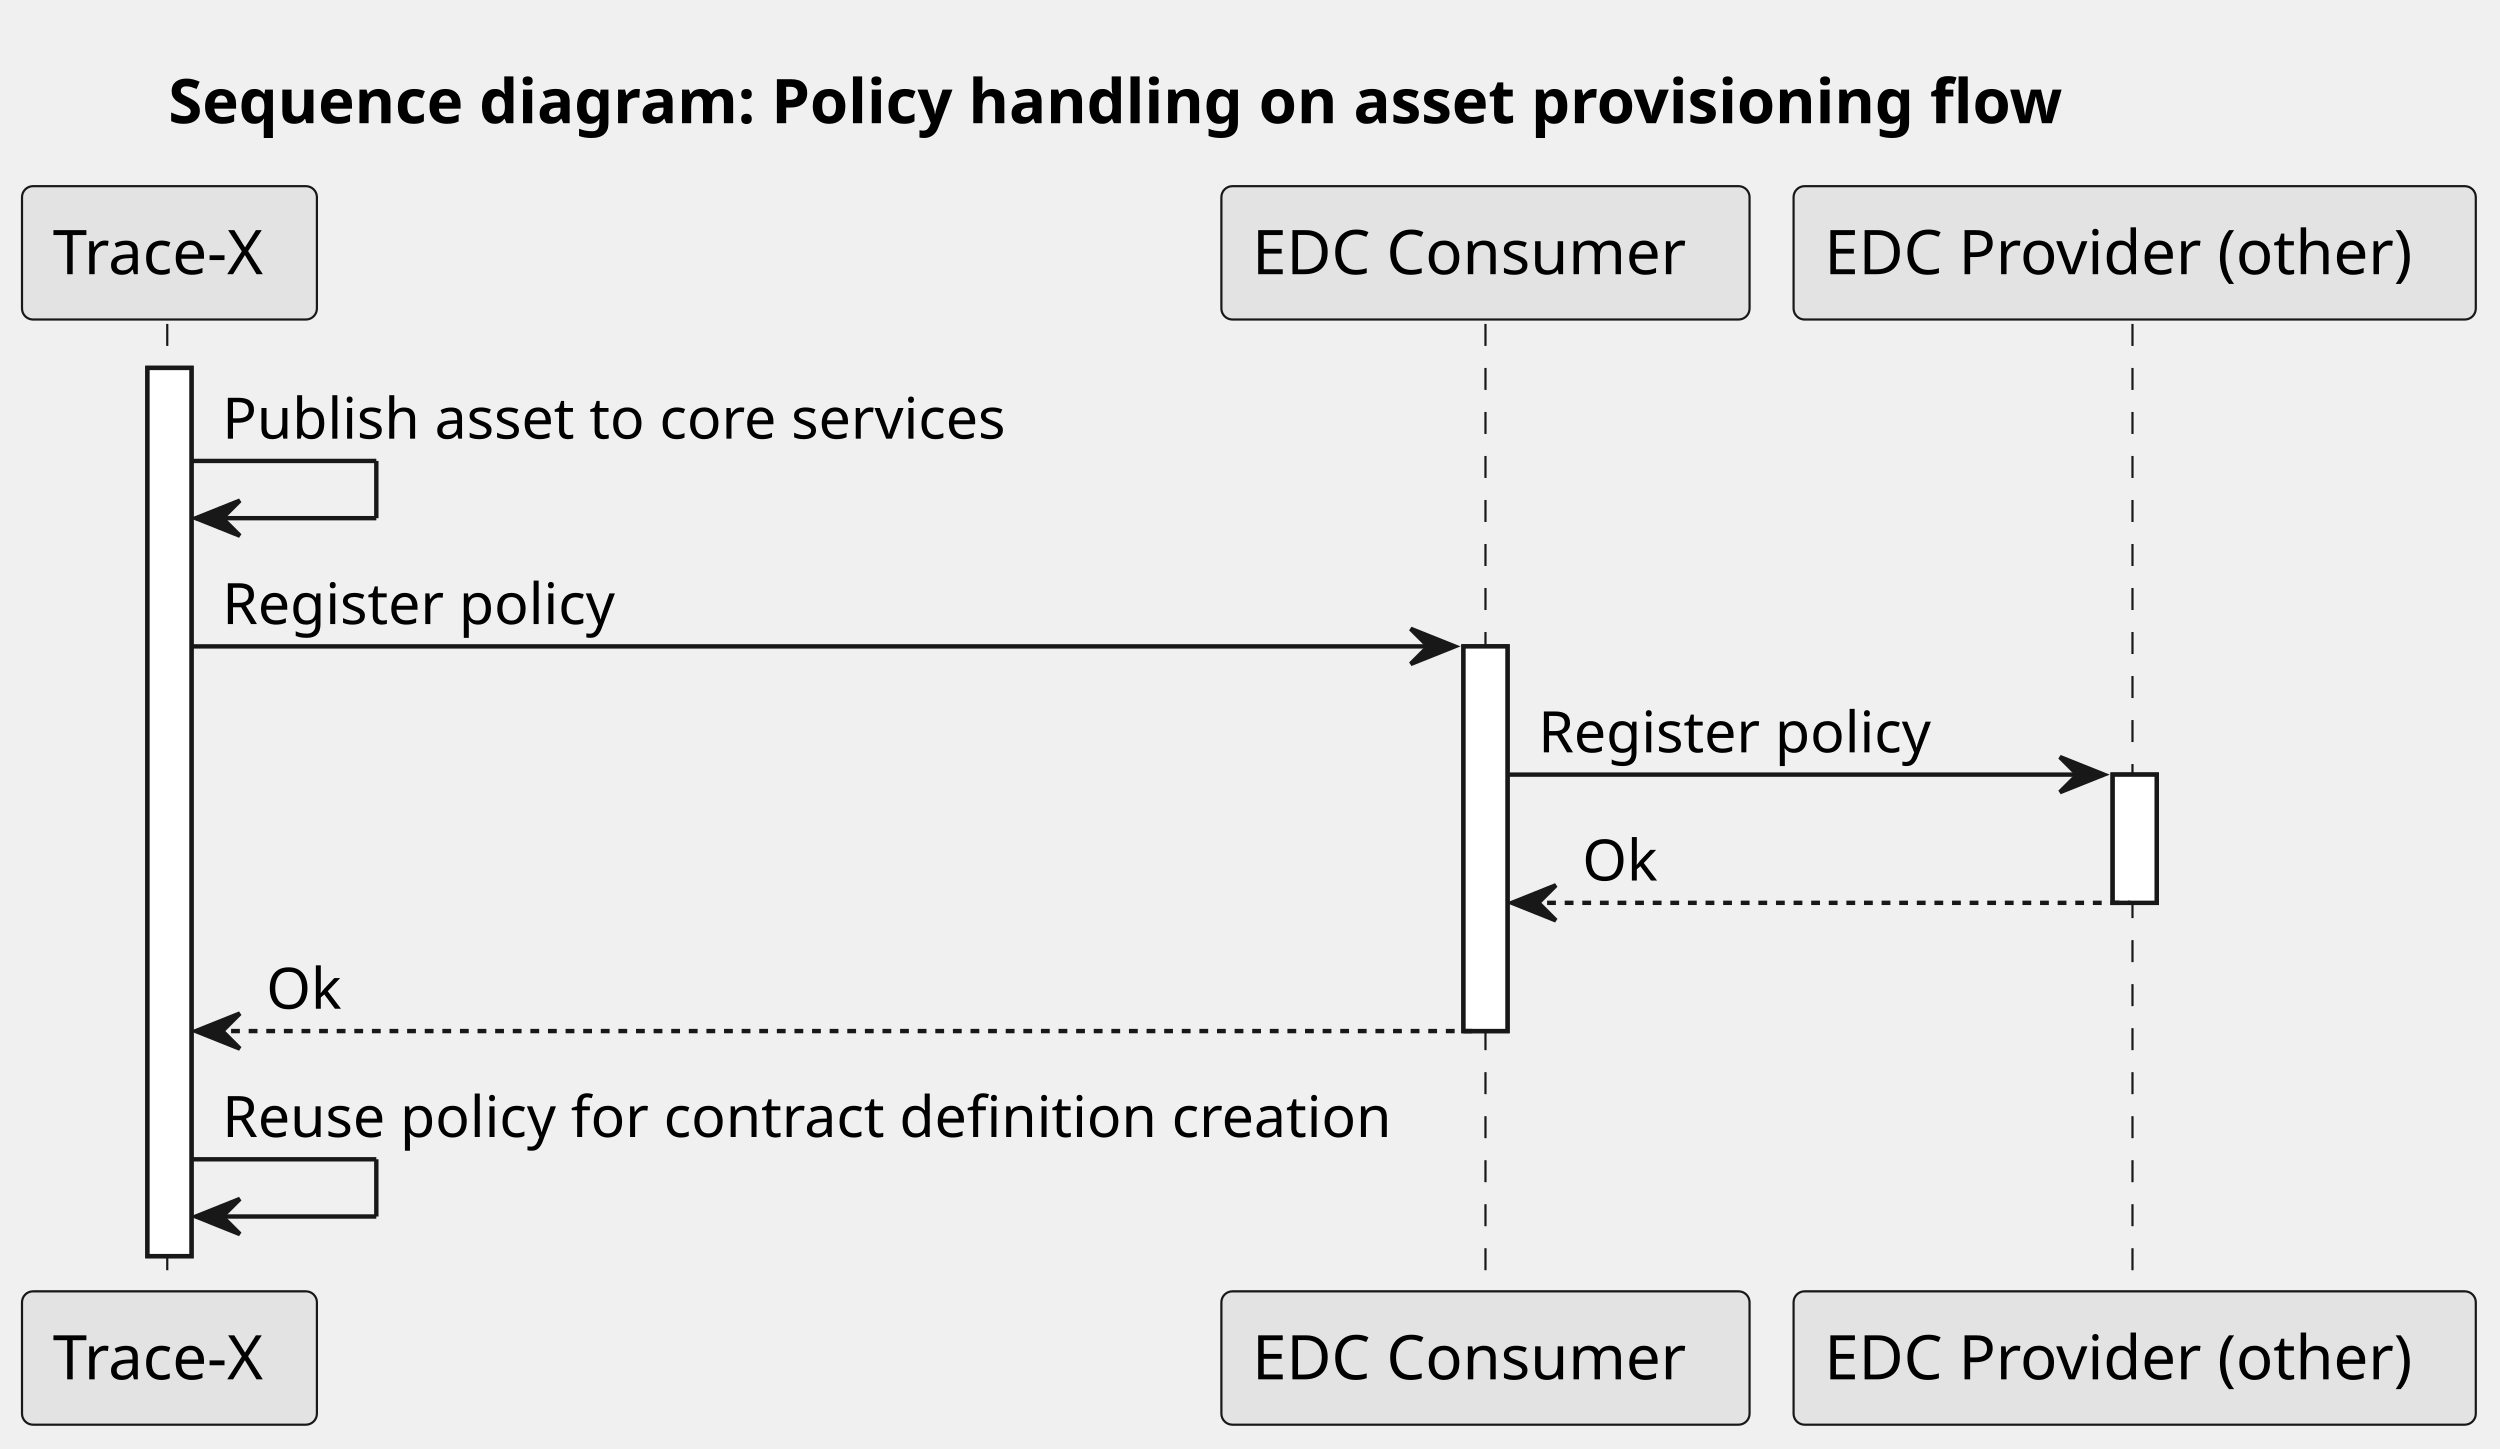
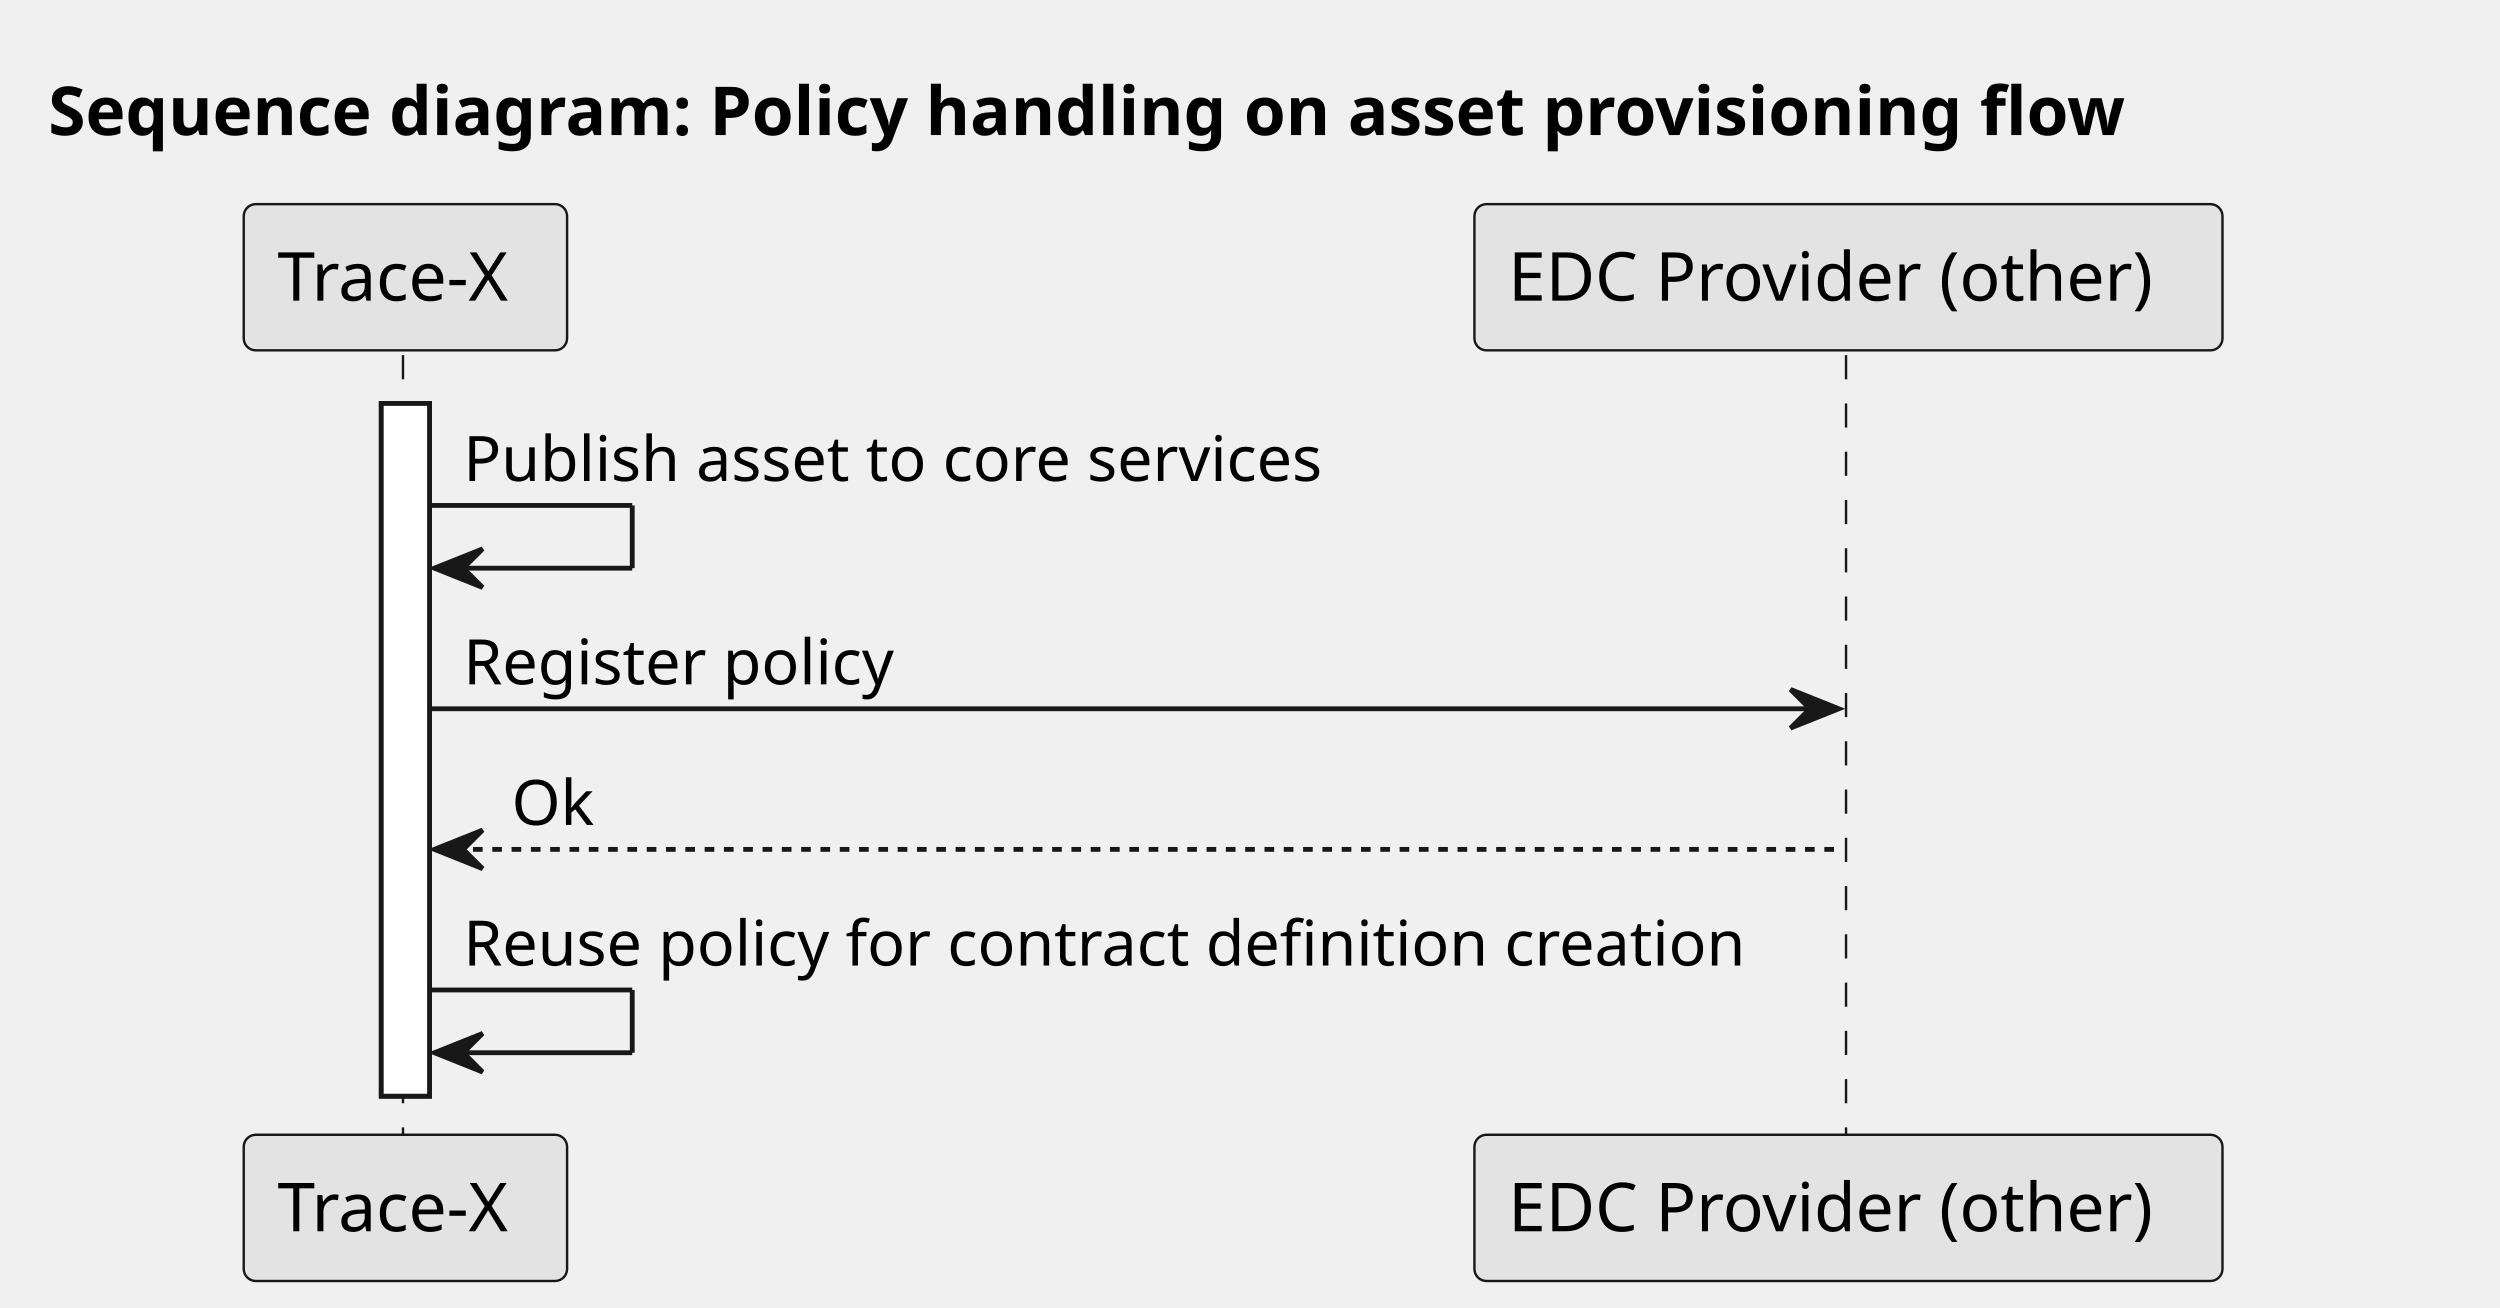
- <svg xmlns="http://www.w3.org/2000/svg" contentStyleType="text/css" height="329px" preserveAspectRatio="none" style="width:568px;height:329px;background:#FFFFFF;" version="1.1" viewBox="0 0 568 329" width="568px" zoomAndPan="magnify">
+ <svg xmlns="http://www.w3.org/2000/svg" contentStyleType="text/css" height="271px" preserveAspectRatio="none" style="width:518px;height:271px;background:#FFFFFF;" version="1.1" viewBox="0 0 518 271" width="518px" zoomAndPan="magnify">
  <defs />
  <g>
-     <text fill="#000000" font-family="Architects daughter" font-size="14" font-weight="bold" lengthAdjust="spacing" textLength="490" x="38.25" y="27.995">Sequence diagram: Policy handling on asset provisioning flow</text>
-     <rect fill="#FFFFFF" height="201.797" style="stroke:#181818;stroke-width:1.0;" width="10" x="33.5" y="83.594" />
-     <rect fill="#FFFFFF" height="87.398" style="stroke:#181818;stroke-width:1.0;" width="10" x="332.5" y="146.859" />
-     <rect fill="#FFFFFF" height="29.133" style="stroke:#181818;stroke-width:1.0;" width="10" x="480" y="175.992" />
-     <line style="stroke:#181818;stroke-width:0.5;stroke-dasharray:5.0,5.0;" x1="38" x2="38" y1="73.594" y2="294.391" />
-     <line style="stroke:#181818;stroke-width:0.5;stroke-dasharray:5.0,5.0;" x1="337.5" x2="337.5" y1="73.594" y2="294.391" />
-     <line style="stroke:#181818;stroke-width:0.5;stroke-dasharray:5.0,5.0;" x1="484.5" x2="484.5" y1="73.594" y2="294.391" />
-     <rect fill="#E3E3E3" height="30.297" rx="2.5" ry="2.5" style="stroke:#181818;stroke-width:0.5;" width="67" x="5" y="42.297" />
-     <text fill="#000000" font-family="Architects daughter" font-size="14" lengthAdjust="spacing" textLength="53" x="12" y="62.292">Trace-X</text>
-     <rect fill="#E3E3E3" height="30.297" rx="2.5" ry="2.5" style="stroke:#181818;stroke-width:0.5;" width="67" x="5" y="293.391" />
-     <text fill="#000000" font-family="Architects daughter" font-size="14" lengthAdjust="spacing" textLength="53" x="12" y="313.386">Trace-X</text>
-     <rect fill="#E3E3E3" height="30.297" rx="2.5" ry="2.5" style="stroke:#181818;stroke-width:0.5;" width="120" x="277.5" y="42.297" />
-     <text fill="#000000" font-family="Architects daughter" font-size="14" lengthAdjust="spacing" textLength="106" x="284.5" y="62.292">EDC Consumer</text>
-     <rect fill="#E3E3E3" height="30.297" rx="2.5" ry="2.5" style="stroke:#181818;stroke-width:0.5;" width="120" x="277.5" y="293.391" />
-     <text fill="#000000" font-family="Architects daughter" font-size="14" lengthAdjust="spacing" textLength="106" x="284.5" y="313.386">EDC Consumer</text>
-     <rect fill="#E3E3E3" height="30.297" rx="2.5" ry="2.5" style="stroke:#181818;stroke-width:0.5;" width="155" x="407.5" y="42.297" />
-     <text fill="#000000" font-family="Architects daughter" font-size="14" lengthAdjust="spacing" textLength="141" x="414.5" y="62.292">EDC Provider (other)</text>
-     <rect fill="#E3E3E3" height="30.297" rx="2.5" ry="2.5" style="stroke:#181818;stroke-width:0.5;" width="155" x="407.5" y="293.391" />
-     <text fill="#000000" font-family="Architects daughter" font-size="14" lengthAdjust="spacing" textLength="141" x="414.5" y="313.386">EDC Provider (other)</text>
-     <rect fill="#FFFFFF" height="201.797" style="stroke:#181818;stroke-width:1.0;" width="10" x="33.5" y="83.594" />
-     <rect fill="#FFFFFF" height="87.398" style="stroke:#181818;stroke-width:1.0;" width="10" x="332.5" y="146.859" />
-     <rect fill="#FFFFFF" height="29.133" style="stroke:#181818;stroke-width:1.0;" width="10" x="480" y="175.992" />
-     <line style="stroke:#181818;stroke-width:1.0;" x1="43.5" x2="85.5" y1="104.727" y2="104.727" />
-     <line style="stroke:#181818;stroke-width:1.0;" x1="85.5" x2="85.5" y1="104.727" y2="117.727" />
-     <line style="stroke:#181818;stroke-width:1.0;" x1="44.5" x2="85.5" y1="117.727" y2="117.727" />
-     <polygon fill="#181818" points="54.5,113.727,44.5,117.727,54.5,121.727,50.5,117.727" style="stroke:#181818;stroke-width:1.0;" />
-     <text fill="#000000" font-family="Architects daughter" font-size="13" lengthAdjust="spacing" textLength="189" x="50.5" y="99.661">Publish asset to core services</text>
-     <polygon fill="#181818" points="320.5,142.859,330.5,146.859,320.5,150.859,324.5,146.859" style="stroke:#181818;stroke-width:1.0;" />
-     <line style="stroke:#181818;stroke-width:1.0;" x1="43.5" x2="326.5" y1="146.859" y2="146.859" />
-     <text fill="#000000" font-family="Architects daughter" font-size="13" lengthAdjust="spacing" textLength="92" x="50.5" y="141.793">Register policy</text>
-     <polygon fill="#181818" points="468,171.992,478,175.992,468,179.992,472,175.992" style="stroke:#181818;stroke-width:1.0;" />
-     <line style="stroke:#181818;stroke-width:1.0;" x1="342.5" x2="474" y1="175.992" y2="175.992" />
-     <text fill="#000000" font-family="Architects daughter" font-size="13" lengthAdjust="spacing" textLength="92" x="349.5" y="170.926">Register policy</text>
-     <polygon fill="#181818" points="353.5,201.125,343.5,205.125,353.5,209.125,349.5,205.125" style="stroke:#181818;stroke-width:1.0;" />
-     <line style="stroke:#181818;stroke-width:1.0;stroke-dasharray:2.0,2.0;" x1="347.5" x2="484" y1="205.125" y2="205.125" />
-     <text fill="#000000" font-family="Architects daughter" font-size="13" lengthAdjust="spacing" textLength="17" x="359.5" y="200.059">Ok</text>
-     <polygon fill="#181818" points="54.5,230.258,44.5,234.258,54.5,238.258,50.5,234.258" style="stroke:#181818;stroke-width:1.0;" />
-     <line style="stroke:#181818;stroke-width:1.0;stroke-dasharray:2.0,2.0;" x1="48.5" x2="336.5" y1="234.258" y2="234.258" />
-     <text fill="#000000" font-family="Architects daughter" font-size="13" lengthAdjust="spacing" textLength="17" x="60.5" y="229.192">Ok</text>
-     <line style="stroke:#181818;stroke-width:1.0;" x1="43.5" x2="85.5" y1="263.391" y2="263.391" />
-     <line style="stroke:#181818;stroke-width:1.0;" x1="85.5" x2="85.5" y1="263.391" y2="276.391" />
-     <line style="stroke:#181818;stroke-width:1.0;" x1="44.5" x2="85.5" y1="276.391" y2="276.391" />
-     <polygon fill="#181818" points="54.5,272.391,44.5,276.391,54.5,280.391,50.5,276.391" style="stroke:#181818;stroke-width:1.0;" />
-     <text fill="#000000" font-family="Architects daughter" font-size="13" lengthAdjust="spacing" textLength="275" x="50.5" y="258.325">Reuse policy for contract definition creation</text>
+     <text fill="#000000" font-family="Architects daughter" font-size="14" font-weight="bold" lengthAdjust="spacing" textLength="490" x="10" y="27.995">Sequence diagram: Policy handling on asset provisioning flow</text>
+     <rect fill="#FFFFFF" height="143.531" style="stroke:#181818;stroke-width:1.0;" width="10" x="79" y="83.594" />
+     <line style="stroke:#181818;stroke-width:0.5;stroke-dasharray:5.0,5.0;" x1="83.5" x2="83.5" y1="73.594" y2="236.125" />
+     <line style="stroke:#181818;stroke-width:0.5;stroke-dasharray:5.0,5.0;" x1="382.5" x2="382.5" y1="73.594" y2="236.125" />
+     <rect fill="#E3E3E3" height="30.297" rx="2.5" ry="2.5" style="stroke:#181818;stroke-width:0.5;" width="67" x="50.5" y="42.297" />
+     <text fill="#000000" font-family="Architects daughter" font-size="14" lengthAdjust="spacing" textLength="53" x="57.5" y="62.292">Trace-X</text>
+     <rect fill="#E3E3E3" height="30.297" rx="2.5" ry="2.5" style="stroke:#181818;stroke-width:0.5;" width="67" x="50.5" y="235.125" />
+     <text fill="#000000" font-family="Architects daughter" font-size="14" lengthAdjust="spacing" textLength="53" x="57.5" y="255.12">Trace-X</text>
+     <rect fill="#E3E3E3" height="30.297" rx="2.5" ry="2.5" style="stroke:#181818;stroke-width:0.5;" width="155" x="305.5" y="42.297" />
+     <text fill="#000000" font-family="Architects daughter" font-size="14" lengthAdjust="spacing" textLength="141" x="312.5" y="62.292">EDC Provider (other)</text>
+     <rect fill="#E3E3E3" height="30.297" rx="2.5" ry="2.5" style="stroke:#181818;stroke-width:0.5;" width="155" x="305.5" y="235.125" />
+     <text fill="#000000" font-family="Architects daughter" font-size="14" lengthAdjust="spacing" textLength="141" x="312.5" y="255.12">EDC Provider (other)</text>
+     <rect fill="#FFFFFF" height="143.531" style="stroke:#181818;stroke-width:1.0;" width="10" x="79" y="83.594" />
+     <line style="stroke:#181818;stroke-width:1.0;" x1="89" x2="131" y1="104.727" y2="104.727" />
+     <line style="stroke:#181818;stroke-width:1.0;" x1="131" x2="131" y1="104.727" y2="117.727" />
+     <line style="stroke:#181818;stroke-width:1.0;" x1="90" x2="131" y1="117.727" y2="117.727" />
+     <polygon fill="#181818" points="100,113.727,90,117.727,100,121.727,96,117.727" style="stroke:#181818;stroke-width:1.0;" />
+     <text fill="#000000" font-family="Architects daughter" font-size="13" lengthAdjust="spacing" textLength="189" x="96" y="99.661">Publish asset to core services</text>
+     <polygon fill="#181818" points="371,142.859,381,146.859,371,150.859,375,146.859" style="stroke:#181818;stroke-width:1.0;" />
+     <line style="stroke:#181818;stroke-width:1.0;" x1="89" x2="377" y1="146.859" y2="146.859" />
+     <text fill="#000000" font-family="Architects daughter" font-size="13" lengthAdjust="spacing" textLength="92" x="96" y="141.793">Register policy</text>
+     <polygon fill="#181818" points="100,171.992,90,175.992,100,179.992,96,175.992" style="stroke:#181818;stroke-width:1.0;" />
+     <line style="stroke:#181818;stroke-width:1.0;stroke-dasharray:2.0,2.0;" x1="94" x2="382" y1="175.992" y2="175.992" />
+     <text fill="#000000" font-family="Architects daughter" font-size="13" lengthAdjust="spacing" textLength="17" x="106" y="170.926">Ok</text>
+     <line style="stroke:#181818;stroke-width:1.0;" x1="89" x2="131" y1="205.125" y2="205.125" />
+     <line style="stroke:#181818;stroke-width:1.0;" x1="131" x2="131" y1="205.125" y2="218.125" />
+     <line style="stroke:#181818;stroke-width:1.0;" x1="90" x2="131" y1="218.125" y2="218.125" />
+     <polygon fill="#181818" points="100,214.125,90,218.125,100,222.125,96,218.125" style="stroke:#181818;stroke-width:1.0;" />
+     <text fill="#000000" font-family="Architects daughter" font-size="13" lengthAdjust="spacing" textLength="275" x="96" y="200.059">Reuse policy for contract definition creation</text>
  </g>
</svg>
